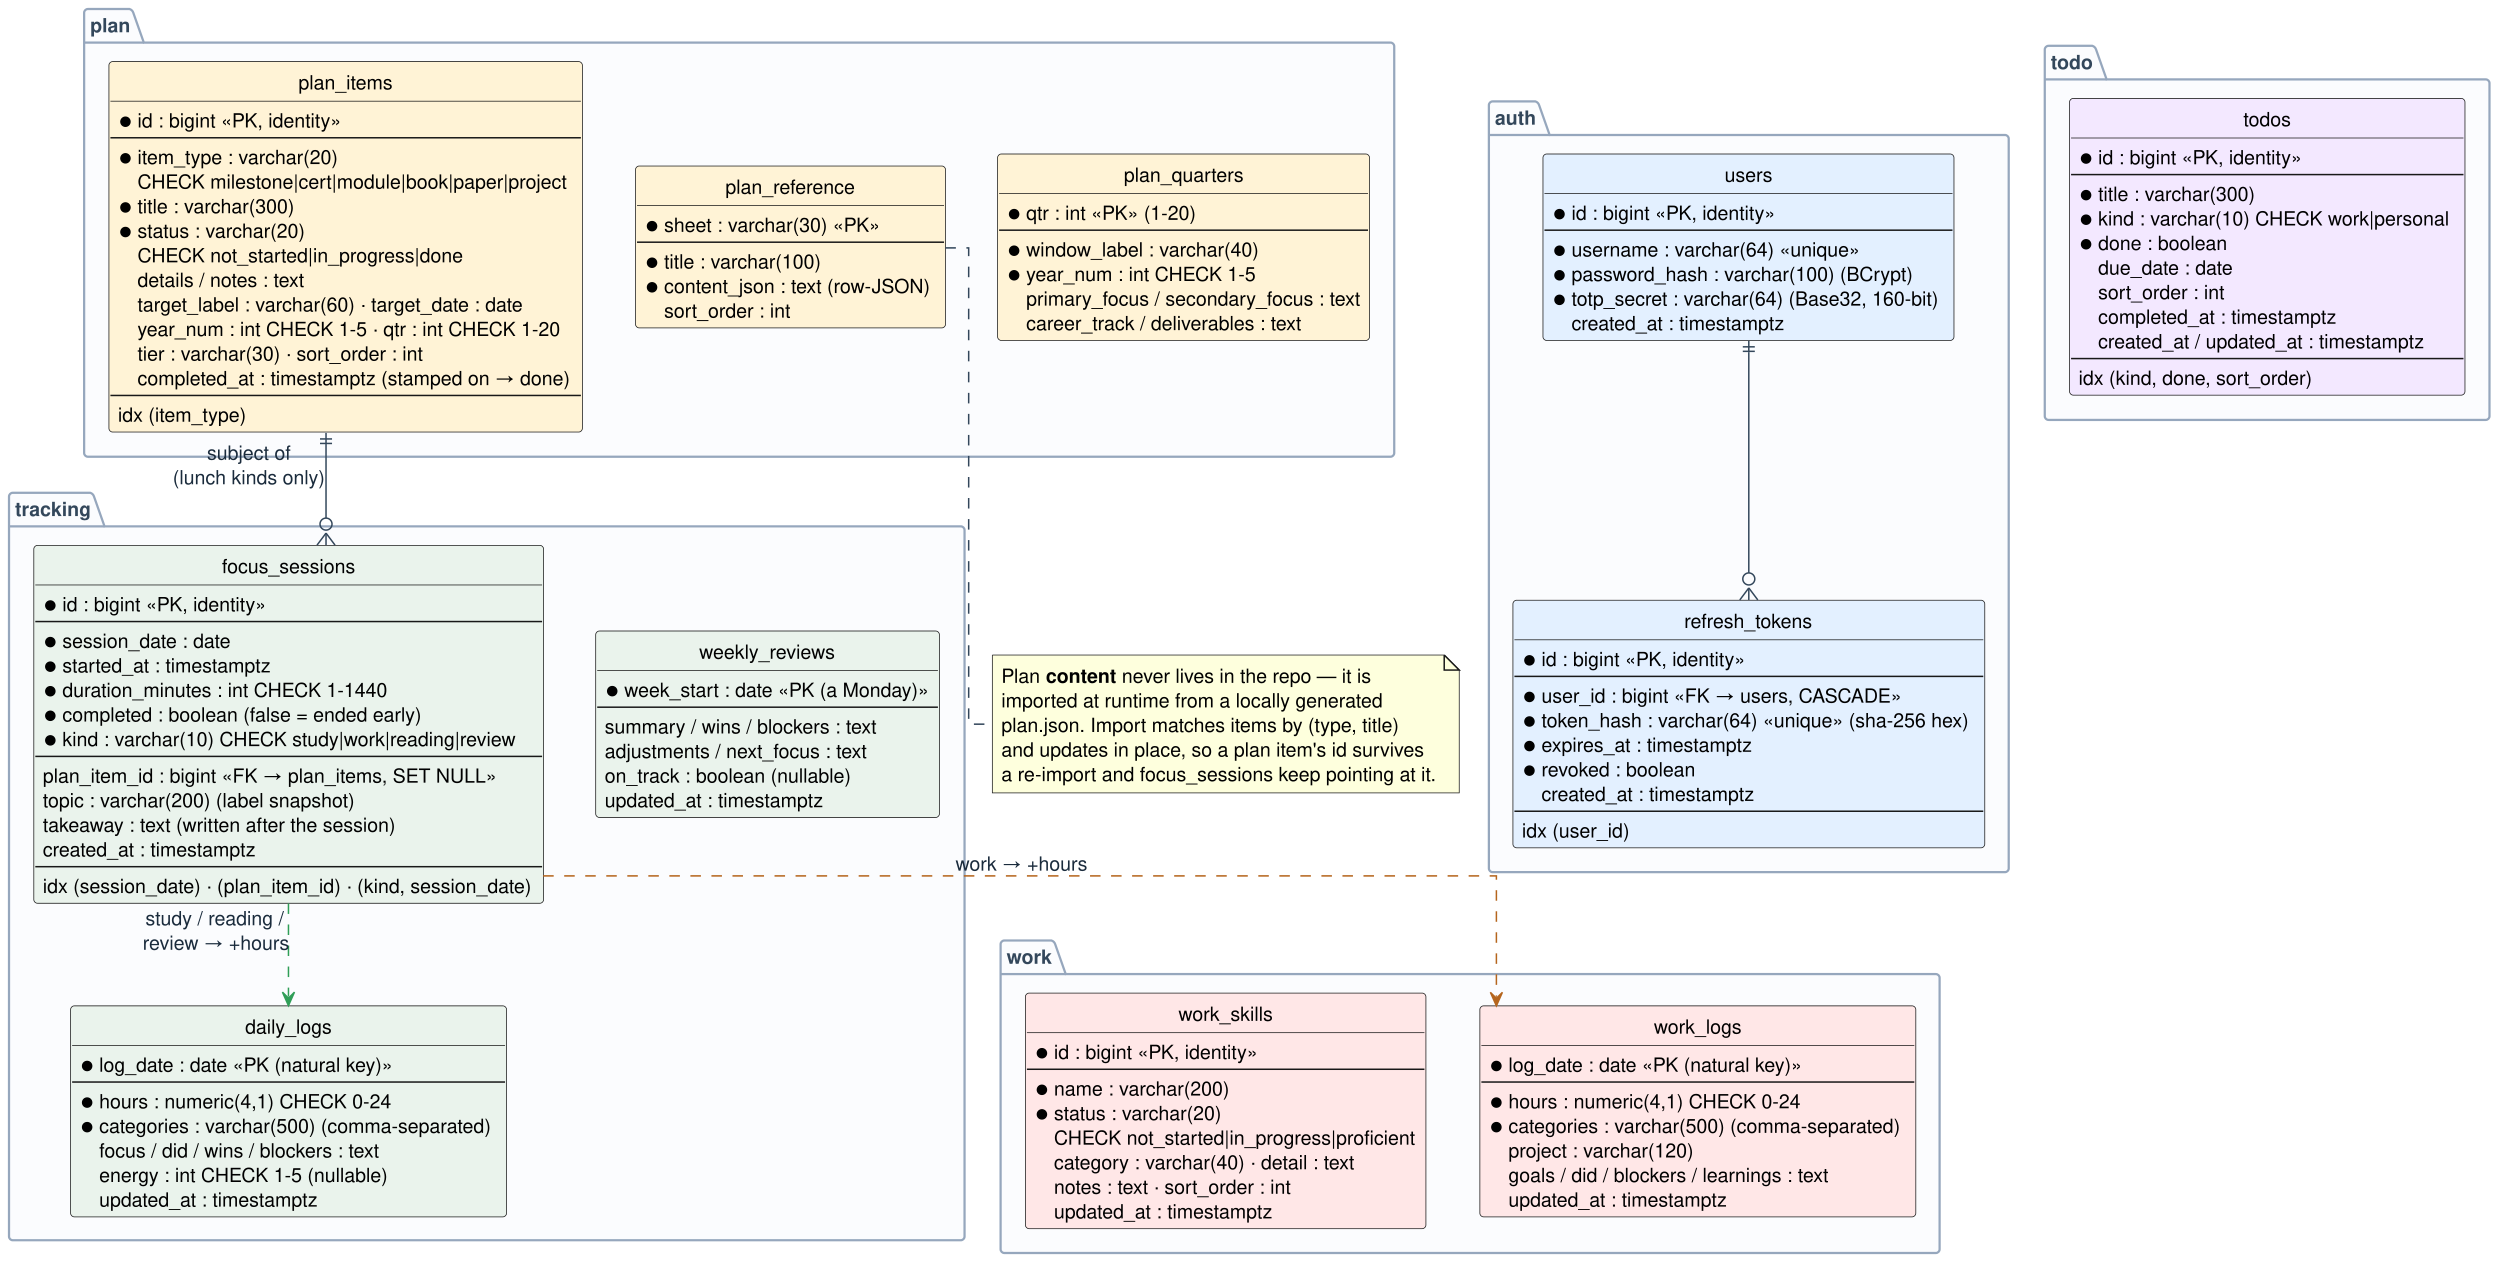
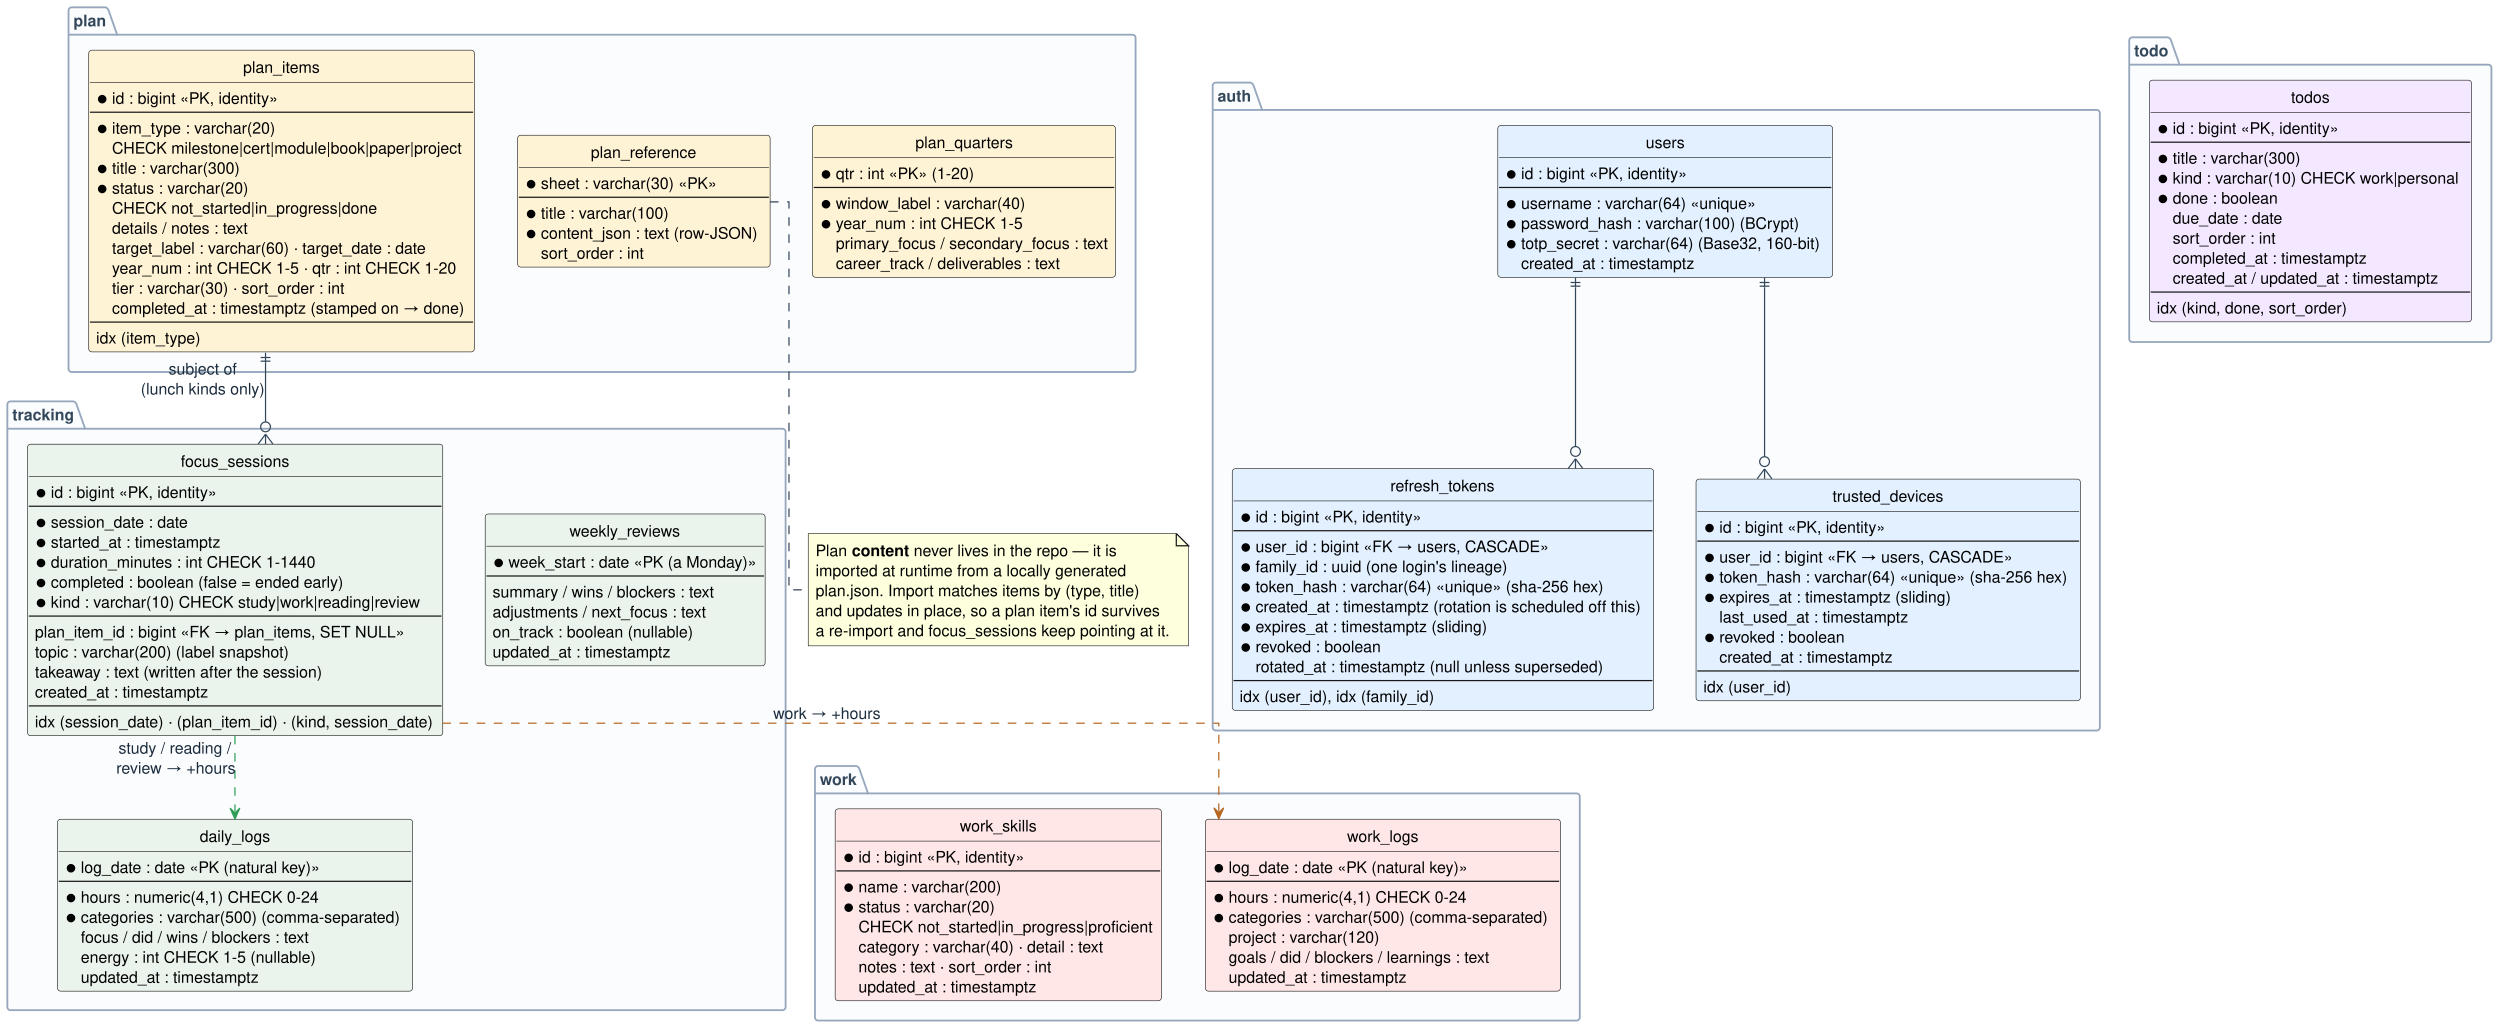
- <svg xmlns="http://www.w3.org/2000/svg" contentStyleType="text/css" data-diagram-type="CLASS" height="841px" preserveAspectRatio="none" style="width:1664px;height:841px;background:#FFFFFF;" version="1.1" viewBox="0 0 1664 841" width="1664px" zoomAndPan="magnify">
+ <svg xmlns="http://www.w3.org/2000/svg" contentStyleType="text/css" data-diagram-type="CLASS" height="841px" preserveAspectRatio="none" style="width:2043px;height:841px;background:#FFFFFF;" version="1.1" viewBox="0 0 2043 841" width="2043px" zoomAndPan="magnify">
  <defs />
  <g>
-     <g class="cluster" data-entity="auth" data-source-line="26" data-uid="ent0002" id="cluster_auth">
-       <path d="M993.5,67.5 L1021.941,67.5 A3.75,3.75 0 0 1 1024.441,70 L1031.441,89.852 L1334.5,89.852 A2.5,2.5 0 0 1 1337,92.352 L1337,578 A2.5,2.5 0 0 1 1334.5,580.5 L993.5,580.5 A2.5,2.5 0 0 1 991,578 L991,70 A2.5,2.5 0 0 1 993.5,67.5" fill="#FBFCFE" style="stroke:#96A7BD;stroke-width:1.5;" />
+     <g class="cluster" data-entity="auth" data-source-line="27" data-uid="ent0002" id="cluster_auth">
+       <path d="M993.5,67.5 L1021.941,67.5 A3.75,3.75 0 0 1 1024.441,70 L1031.441,89.852 L1713.5,89.852 A2.5,2.5 0 0 1 1716,92.352 L1716,594.5 A2.5,2.5 0 0 1 1713.5,597 L993.5,597 A2.5,2.5 0 0 1 991,594.5 L991,70 A2.5,2.5 0 0 1 993.5,67.5" fill="#FBFCFE" style="stroke:#96A7BD;stroke-width:1.5;" />
      <line style="stroke:#96A7BD;stroke-width:1.5;" x1="991" x2="1031.441" y1="89.852" y2="89.852" />
      <text fill="#33475B" font-family="Helvetica" font-size="13" font-weight="bold" lengthAdjust="spacing" textLength="27.441" x="995" y="82.995">auth</text>
    </g>
-     <g class="cluster" data-entity="tracking" data-source-line="48" data-uid="ent0005" id="cluster_tracking">
+     <g class="cluster" data-entity="tracking" data-source-line="63" data-uid="ent0006" id="cluster_tracking">
      <path d="M8.5,328 L60.072,328 A3.75,3.75 0 0 1 62.572,330.5 L69.572,350.352 L639.5,350.352 A2.5,2.5 0 0 1 642,352.852 L642,823 A2.5,2.5 0 0 1 639.5,825.5 L8.5,825.5 A2.5,2.5 0 0 1 6,823 L6,330.5 A2.5,2.5 0 0 1 8.5,328" fill="#FBFCFE" style="stroke:#96A7BD;stroke-width:1.5;" />
      <line style="stroke:#96A7BD;stroke-width:1.5;" x1="6" x2="69.572" y1="350.352" y2="350.352" />
      <text fill="#33475B" font-family="Helvetica" font-size="13" font-weight="bold" lengthAdjust="spacing" textLength="50.572" x="10" y="343.495">tracking</text>
    </g>
-     <g class="cluster" data-entity="plan" data-source-line="84" data-uid="ent0009" id="cluster_plan">
+     <g class="cluster" data-entity="plan" data-source-line="99" data-uid="ent0010" id="cluster_plan">
      <path d="M58.5,6 L86.224,6 A3.75,3.75 0 0 1 88.724,8.5 L95.724,28.352 L925.5,28.352 A2.5,2.5 0 0 1 928,30.852 L928,301.5 A2.5,2.5 0 0 1 925.5,304 L58.5,304 A2.5,2.5 0 0 1 56,301.5 L56,8.5 A2.5,2.5 0 0 1 58.5,6" fill="#FBFCFE" style="stroke:#96A7BD;stroke-width:1.5;" />
      <line style="stroke:#96A7BD;stroke-width:1.5;" x1="56" x2="95.724" y1="28.352" y2="28.352" />
      <text fill="#33475B" font-family="Helvetica" font-size="13" font-weight="bold" lengthAdjust="spacing" textLength="26.724" x="60" y="21.495">plan</text>
    </g>
-     <g class="cluster" data-entity="todo" data-source-line="118" data-uid="ent0013" id="cluster_todo">
-       <path d="M1363.5,30.5 L1392.652,30.5 A3.75,3.75 0 0 1 1395.152,33 L1402.152,52.852 L1654.5,52.852 A2.5,2.5 0 0 1 1657,55.352 L1657,277 A2.5,2.5 0 0 1 1654.5,279.5 L1363.5,279.5 A2.5,2.5 0 0 1 1361,277 L1361,33 A2.5,2.5 0 0 1 1363.5,30.5" fill="#FBFCFE" style="stroke:#96A7BD;stroke-width:1.5;" />
-       <line style="stroke:#96A7BD;stroke-width:1.5;" x1="1361" x2="1402.152" y1="52.852" y2="52.852" />
-       <text fill="#33475B" font-family="Helvetica" font-size="13" font-weight="bold" lengthAdjust="spacing" textLength="28.152" x="1365" y="45.995">todo</text>
-     </g>
-     <g class="cluster" data-entity="work" data-source-line="134" data-uid="ent0015" id="cluster_work">
+     <g class="cluster" data-entity="todo" data-source-line="133" data-uid="ent0014" id="cluster_todo">
+       <path d="M1742.5,30.5 L1771.652,30.5 A3.75,3.75 0 0 1 1774.152,33 L1781.152,52.852 L2033.5,52.852 A2.5,2.5 0 0 1 2036,55.352 L2036,277 A2.5,2.5 0 0 1 2033.5,279.5 L1742.5,279.5 A2.5,2.5 0 0 1 1740,277 L1740,33 A2.5,2.5 0 0 1 1742.5,30.5" fill="#FBFCFE" style="stroke:#96A7BD;stroke-width:1.5;" />
+       <line style="stroke:#96A7BD;stroke-width:1.5;" x1="1740" x2="1781.152" y1="52.852" y2="52.852" />
+       <text fill="#33475B" font-family="Helvetica" font-size="13" font-weight="bold" lengthAdjust="spacing" textLength="28.152" x="1744" y="45.995">todo</text>
+     </g>
+     <g class="cluster" data-entity="work" data-source-line="149" data-uid="ent0016" id="cluster_work">
      <path d="M668.5,626 L699.842,626 A3.75,3.75 0 0 1 702.342,628.5 L709.342,648.352 L1288.5,648.352 A2.5,2.5 0 0 1 1291,650.852 L1291,831.5 A2.5,2.5 0 0 1 1288.5,834 L668.5,834 A2.5,2.5 0 0 1 666,831.5 L666,628.5 A2.5,2.5 0 0 1 668.5,626" fill="#FBFCFE" style="stroke:#96A7BD;stroke-width:1.5;" />
      <line style="stroke:#96A7BD;stroke-width:1.5;" x1="666" x2="709.342" y1="648.352" y2="648.352" />
      <text fill="#33475B" font-family="Helvetica" font-size="13" font-weight="bold" lengthAdjust="spacing" textLength="30.342" x="670" y="641.495">work</text>
    </g>
-     <g class="entity" data-entity="users" data-source-line="27" data-uid="ent0003" id="entity_users">
-       <rect fill="#E3F0FF" height="124.109" rx="2.5" ry="2.5" style="stroke:#181818;stroke-width:0.5;" width="273.562" x="1027" y="102.5" />
-       <text fill="#000000" font-family="Helvetica" font-size="13" lengthAdjust="spacing" textLength="31.789" x="1147.886" y="120.995">users</text>
-       <line style="stroke:#181818;stroke-width:0.5;" x1="1028" x2="1299.562" y1="128.852" y2="128.852" />
-       <ellipse cx="1038" cy="142.527" fill="#000000" rx="3" ry="3" style="stroke:#000000;stroke-width:1;" />
-       <text fill="#000000" font-family="Helvetica" font-size="13" lengthAdjust="spacing" textLength="135.859" x="1046" y="146.347">id : bigint «PK, identity»</text>
-       <line style="stroke:#181818;stroke-width:1;" x1="1028" x2="1299.562" y1="153.203" y2="153.203" />
-       <ellipse cx="1038" cy="166.879" fill="#000000" rx="3" ry="3" style="stroke:#000000;stroke-width:1;" />
-       <text fill="#000000" font-family="Helvetica" font-size="13" lengthAdjust="spacing" textLength="192.22" x="1046" y="170.698">username : varchar(64) «unique»</text>
-       <ellipse cx="1038" cy="183.231" fill="#000000" rx="3" ry="3" style="stroke:#000000;stroke-width:1;" />
-       <text fill="#000000" font-family="Helvetica" font-size="13" lengthAdjust="spacing" textLength="231.201" x="1046" y="187.05">password_hash : varchar(100)  (BCrypt)</text>
-       <ellipse cx="1038" cy="199.582" fill="#000000" rx="3" ry="3" style="stroke:#000000;stroke-width:1;" />
-       <text fill="#000000" font-family="Helvetica" font-size="13" lengthAdjust="spacing" textLength="248.561" x="1046" y="203.401">totp_secret : varchar(64)  (Base32, 160-bit)</text>
-       <text fill="#000000" font-family="Helvetica" font-size="13" lengthAdjust="spacing" textLength="142.34" x="1046" y="219.753">created_at : timestamptz</text>
-     </g>
-     <g class="entity" data-entity="refresh_tokens" data-source-line="35" data-uid="ent0004" id="entity_refresh_tokens">
-       <rect fill="#E3F0FF" height="164.812" rx="2.5" ry="2.5" style="stroke:#181818;stroke-width:0.5;" width="314.066" x="1007" y="399.5" />
-       <text fill="#000000" font-family="Helvetica" font-size="13" lengthAdjust="spacing" textLength="85.992" x="1121.037" y="417.995">refresh_tokens</text>
-       <line style="stroke:#181818;stroke-width:0.5;" x1="1008" x2="1320.066" y1="425.852" y2="425.852" />
-       <ellipse cx="1018" cy="439.527" fill="#000000" rx="3" ry="3" style="stroke:#000000;stroke-width:1;" />
-       <text fill="#000000" font-family="Helvetica" font-size="13" lengthAdjust="spacing" textLength="135.859" x="1026" y="443.347">id : bigint «PK, identity»</text>
-       <line style="stroke:#181818;stroke-width:1;" x1="1008" x2="1320.066" y1="450.203" y2="450.203" />
-       <ellipse cx="1018" cy="463.879" fill="#000000" rx="3" ry="3" style="stroke:#000000;stroke-width:1;" />
-       <text fill="#000000" font-family="Helvetica" font-size="13" lengthAdjust="spacing" textLength="239.535" x="1026" y="467.698">user_id : bigint «FK → users, CASCADE»</text>
-       <ellipse cx="1018" cy="480.231" fill="#000000" rx="3" ry="3" style="stroke:#000000;stroke-width:1;" />
-       <text fill="#000000" font-family="Helvetica" font-size="13" lengthAdjust="spacing" textLength="289.066" x="1026" y="484.05">token_hash : varchar(64) «unique»  (sha-256 hex)</text>
-       <ellipse cx="1018" cy="496.582" fill="#000000" rx="3" ry="3" style="stroke:#000000;stroke-width:1;" />
-       <text fill="#000000" font-family="Helvetica" font-size="13" lengthAdjust="spacing" textLength="140.886" x="1026" y="500.401">expires_at : timestamptz</text>
-       <ellipse cx="1018" cy="512.934" fill="#000000" rx="3" ry="3" style="stroke:#000000;stroke-width:1;" />
-       <text fill="#000000" font-family="Helvetica" font-size="13" lengthAdjust="spacing" textLength="103.353" x="1026" y="516.753">revoked : boolean</text>
-       <text fill="#000000" font-family="Helvetica" font-size="13" lengthAdjust="spacing" textLength="142.34" x="1026" y="533.105">created_at : timestamptz</text>
-       <line style="stroke:#181818;stroke-width:1;" x1="1008" x2="1320.066" y1="539.961" y2="539.961" />
-       <text fill="#000000" font-family="Helvetica" font-size="13" lengthAdjust="spacing" textLength="71.525" x="1013" y="557.456">idx (user_id)</text>
-     </g>
-     <g class="entity" data-entity="daily_logs" data-source-line="49" data-uid="ent0006" id="entity_daily_logs">
+     <g class="entity" data-entity="users" data-source-line="28" data-uid="ent0003" id="entity_users">
+       <rect fill="#E3F0FF" height="124.109" rx="2.5" ry="2.5" style="stroke:#181818;stroke-width:0.5;" width="273.562" x="1224" y="102.5" />
+       <text fill="#000000" font-family="Helvetica" font-size="13" lengthAdjust="spacing" textLength="31.789" x="1344.886" y="120.995">users</text>
+       <line style="stroke:#181818;stroke-width:0.5;" x1="1225" x2="1496.562" y1="128.852" y2="128.852" />
+       <ellipse cx="1235" cy="142.527" fill="#000000" rx="3" ry="3" style="stroke:#000000;stroke-width:1;" />
+       <text fill="#000000" font-family="Helvetica" font-size="13" lengthAdjust="spacing" textLength="135.859" x="1243" y="146.347">id : bigint «PK, identity»</text>
+       <line style="stroke:#181818;stroke-width:1;" x1="1225" x2="1496.562" y1="153.203" y2="153.203" />
+       <ellipse cx="1235" cy="166.879" fill="#000000" rx="3" ry="3" style="stroke:#000000;stroke-width:1;" />
+       <text fill="#000000" font-family="Helvetica" font-size="13" lengthAdjust="spacing" textLength="192.22" x="1243" y="170.698">username : varchar(64) «unique»</text>
+       <ellipse cx="1235" cy="183.231" fill="#000000" rx="3" ry="3" style="stroke:#000000;stroke-width:1;" />
+       <text fill="#000000" font-family="Helvetica" font-size="13" lengthAdjust="spacing" textLength="231.201" x="1243" y="187.05">password_hash : varchar(100)  (BCrypt)</text>
+       <ellipse cx="1235" cy="199.582" fill="#000000" rx="3" ry="3" style="stroke:#000000;stroke-width:1;" />
+       <text fill="#000000" font-family="Helvetica" font-size="13" lengthAdjust="spacing" textLength="248.561" x="1243" y="203.401">totp_secret : varchar(64)  (Base32, 160-bit)</text>
+       <text fill="#000000" font-family="Helvetica" font-size="13" lengthAdjust="spacing" textLength="142.34" x="1243" y="219.753">created_at : timestamptz</text>
+     </g>
+     <g class="entity" data-entity="refresh_tokens" data-source-line="36" data-uid="ent0004" id="entity_refresh_tokens">
+       <rect fill="#E3F0FF" height="197.516" rx="2.5" ry="2.5" style="stroke:#181818;stroke-width:0.5;" width="344.37" x="1007" y="383" />
+       <text fill="#000000" font-family="Helvetica" font-size="13" lengthAdjust="spacing" textLength="85.992" x="1136.189" y="401.495">refresh_tokens</text>
+       <line style="stroke:#181818;stroke-width:0.5;" x1="1008" x2="1350.37" y1="409.352" y2="409.352" />
+       <ellipse cx="1018" cy="423.027" fill="#000000" rx="3" ry="3" style="stroke:#000000;stroke-width:1;" />
+       <text fill="#000000" font-family="Helvetica" font-size="13" lengthAdjust="spacing" textLength="135.859" x="1026" y="426.847">id : bigint «PK, identity»</text>
+       <line style="stroke:#181818;stroke-width:1;" x1="1008" x2="1350.37" y1="433.703" y2="433.703" />
+       <ellipse cx="1018" cy="447.379" fill="#000000" rx="3" ry="3" style="stroke:#000000;stroke-width:1;" />
+       <text fill="#000000" font-family="Helvetica" font-size="13" lengthAdjust="spacing" textLength="239.535" x="1026" y="451.198">user_id : bigint «FK → users, CASCADE»</text>
+       <ellipse cx="1018" cy="463.731" fill="#000000" rx="3" ry="3" style="stroke:#000000;stroke-width:1;" />
+       <text fill="#000000" font-family="Helvetica" font-size="13" lengthAdjust="spacing" textLength="209.879" x="1026" y="467.55">family_id : uuid  (one login's lineage)</text>
+       <ellipse cx="1018" cy="480.082" fill="#000000" rx="3" ry="3" style="stroke:#000000;stroke-width:1;" />
+       <text fill="#000000" font-family="Helvetica" font-size="13" lengthAdjust="spacing" textLength="289.066" x="1026" y="483.901">token_hash : varchar(64) «unique»  (sha-256 hex)</text>
+       <ellipse cx="1018" cy="496.434" fill="#000000" rx="3" ry="3" style="stroke:#000000;stroke-width:1;" />
+       <text fill="#000000" font-family="Helvetica" font-size="13" lengthAdjust="spacing" textLength="319.37" x="1026" y="500.253">created_at : timestamptz  (rotation is scheduled off this)</text>
+       <ellipse cx="1018" cy="512.785" fill="#000000" rx="3" ry="3" style="stroke:#000000;stroke-width:1;" />
+       <text fill="#000000" font-family="Helvetica" font-size="13" lengthAdjust="spacing" textLength="193.623" x="1026" y="516.605">expires_at : timestamptz  (sliding)</text>
+       <ellipse cx="1018" cy="529.137" fill="#000000" rx="3" ry="3" style="stroke:#000000;stroke-width:1;" />
+       <text fill="#000000" font-family="Helvetica" font-size="13" lengthAdjust="spacing" textLength="103.353" x="1026" y="532.956">revoked : boolean</text>
+       <text fill="#000000" font-family="Helvetica" font-size="13" lengthAdjust="spacing" textLength="288.31" x="1026" y="549.308">rotated_at : timestamptz  (null unless superseded)</text>
+       <line style="stroke:#181818;stroke-width:1;" x1="1008" x2="1350.37" y1="556.164" y2="556.164" />
+       <text fill="#000000" font-family="Helvetica" font-size="13" lengthAdjust="spacing" textLength="158.933" x="1013" y="573.659">idx (user_id), idx (family_id)</text>
+     </g>
+     <g class="entity" data-entity="trusted_devices" data-source-line="49" data-uid="ent0005" id="entity_trusted_devices">
+       <rect fill="#E3F0FF" height="181.164" rx="2.5" ry="2.5" style="stroke:#181818;stroke-width:0.5;" width="314.066" x="1386" y="391.5" />
+       <text fill="#000000" font-family="Helvetica" font-size="13" lengthAdjust="spacing" textLength="91.051" x="1497.508" y="409.995">trusted_devices</text>
+       <line style="stroke:#181818;stroke-width:0.5;" x1="1387" x2="1699.066" y1="417.852" y2="417.852" />
+       <ellipse cx="1397" cy="431.527" fill="#000000" rx="3" ry="3" style="stroke:#000000;stroke-width:1;" />
+       <text fill="#000000" font-family="Helvetica" font-size="13" lengthAdjust="spacing" textLength="135.859" x="1405" y="435.347">id : bigint «PK, identity»</text>
+       <line style="stroke:#181818;stroke-width:1;" x1="1387" x2="1699.066" y1="442.203" y2="442.203" />
+       <ellipse cx="1397" cy="455.879" fill="#000000" rx="3" ry="3" style="stroke:#000000;stroke-width:1;" />
+       <text fill="#000000" font-family="Helvetica" font-size="13" lengthAdjust="spacing" textLength="239.535" x="1405" y="459.698">user_id : bigint «FK → users, CASCADE»</text>
+       <ellipse cx="1397" cy="472.231" fill="#000000" rx="3" ry="3" style="stroke:#000000;stroke-width:1;" />
+       <text fill="#000000" font-family="Helvetica" font-size="13" lengthAdjust="spacing" textLength="289.066" x="1405" y="476.05">token_hash : varchar(64) «unique»  (sha-256 hex)</text>
+       <ellipse cx="1397" cy="488.582" fill="#000000" rx="3" ry="3" style="stroke:#000000;stroke-width:1;" />
+       <text fill="#000000" font-family="Helvetica" font-size="13" lengthAdjust="spacing" textLength="193.623" x="1405" y="492.401">expires_at : timestamptz  (sliding)</text>
+       <text fill="#000000" font-family="Helvetica" font-size="13" lengthAdjust="spacing" textLength="154.629" x="1405" y="508.753">last_used_at : timestamptz</text>
+       <ellipse cx="1397" cy="521.285" fill="#000000" rx="3" ry="3" style="stroke:#000000;stroke-width:1;" />
+       <text fill="#000000" font-family="Helvetica" font-size="13" lengthAdjust="spacing" textLength="103.353" x="1405" y="525.105">revoked : boolean</text>
+       <text fill="#000000" font-family="Helvetica" font-size="13" lengthAdjust="spacing" textLength="142.34" x="1405" y="541.456">created_at : timestamptz</text>
+       <line style="stroke:#181818;stroke-width:1;" x1="1387" x2="1699.066" y1="548.312" y2="548.312" />
+       <text fill="#000000" font-family="Helvetica" font-size="13" lengthAdjust="spacing" textLength="71.525" x="1392" y="565.808">idx (user_id)</text>
+     </g>
+     <g class="entity" data-entity="daily_logs" data-source-line="64" data-uid="ent0007" id="entity_daily_logs">
      <rect fill="#EAF3EC" height="140.461" rx="2.5" ry="2.5" style="stroke:#181818;stroke-width:0.5;" width="290.161" x="47" y="669.5" />
      <text fill="#000000" font-family="Helvetica" font-size="13" lengthAdjust="spacing" textLength="57.815" x="163.173" y="687.995">daily_logs</text>
      <line style="stroke:#181818;stroke-width:0.5;" x1="48" x2="336.161" y1="695.852" y2="695.852" />
      <ellipse cx="58" cy="709.527" fill="#000000" rx="3" ry="3" style="stroke:#000000;stroke-width:1;" />
      <text fill="#000000" font-family="Helvetica" font-size="13" lengthAdjust="spacing" textLength="197.292" x="66" y="713.347">log_date : date «PK (natural key)»</text>
      <line style="stroke:#181818;stroke-width:1;" x1="48" x2="336.161" y1="720.203" y2="720.203" />
      <ellipse cx="58" cy="733.879" fill="#000000" rx="3" ry="3" style="stroke:#000000;stroke-width:1;" />
      <text fill="#000000" font-family="Helvetica" font-size="13" lengthAdjust="spacing" textLength="198.682" x="66" y="737.698">hours : numeric(4,1)  CHECK 0-24</text>
      <ellipse cx="58" cy="750.231" fill="#000000" rx="3" ry="3" style="stroke:#000000;stroke-width:1;" />
      <text fill="#000000" font-family="Helvetica" font-size="13" lengthAdjust="spacing" textLength="265.161" x="66" y="754.05">categories : varchar(500)  (comma-separated)</text>
      <text fill="#000000" font-family="Helvetica" font-size="13" lengthAdjust="spacing" textLength="187.129" x="66" y="770.401">focus / did / wins / blockers : text</text>
      <text fill="#000000" font-family="Helvetica" font-size="13" lengthAdjust="spacing" textLength="196.53" x="66" y="786.753">energy : int  CHECK 1-5 (nullable)</text>
      <text fill="#000000" font-family="Helvetica" font-size="13" lengthAdjust="spacing" textLength="145.971" x="66" y="803.105">updated_at : timestamptz</text>
    </g>
-     <g class="entity" data-entity="weekly_reviews" data-source-line="58" data-uid="ent0007" id="entity_weekly_reviews">
+     <g class="entity" data-entity="weekly_reviews" data-source-line="73" data-uid="ent0008" id="entity_weekly_reviews">
      <rect fill="#EAF3EC" height="124.109" rx="2.5" ry="2.5" style="stroke:#181818;stroke-width:0.5;" width="228.773" x="396.5" y="420" />
      <text fill="#000000" font-family="Helvetica" font-size="13" lengthAdjust="spacing" textLength="91.032" x="465.37" y="438.495">weekly_reviews</text>
      <line style="stroke:#181818;stroke-width:0.5;" x1="397.5" x2="624.273" y1="446.352" y2="446.352" />
      <ellipse cx="407.5" cy="460.027" fill="#000000" rx="3" ry="3" style="stroke:#000000;stroke-width:1;" />
      <text fill="#000000" font-family="Helvetica" font-size="13" lengthAdjust="spacing" textLength="203.773" x="415.5" y="463.847">week_start : date «PK (a Monday)»</text>
      <line style="stroke:#181818;stroke-width:1;" x1="397.5" x2="624.273" y1="470.703" y2="470.703" />
      <text fill="#000000" font-family="Helvetica" font-size="13" lengthAdjust="spacing" textLength="181.321" x="402.5" y="488.198">summary / wins / blockers : text</text>
      <text fill="#000000" font-family="Helvetica" font-size="13" lengthAdjust="spacing" textLength="175.589" x="402.5" y="504.55">adjustments / next_focus : text</text>
      <text fill="#000000" font-family="Helvetica" font-size="13" lengthAdjust="spacing" textLength="164.049" x="402.5" y="520.901">on_track : boolean (nullable)</text>
      <text fill="#000000" font-family="Helvetica" font-size="13" lengthAdjust="spacing" textLength="145.971" x="402.5" y="537.253">updated_at : timestamptz</text>
    </g>
-     <g class="entity" data-entity="focus_sessions" data-source-line="66" data-uid="ent0008" id="entity_focus_sessions">
+     <g class="entity" data-entity="focus_sessions" data-source-line="81" data-uid="ent0009" id="entity_focus_sessions">
      <rect fill="#EAF3EC" height="238.219" rx="2.5" ry="2.5" style="stroke:#181818;stroke-width:0.5;" width="339.317" x="22.5" y="363" />
      <text fill="#000000" font-family="Helvetica" font-size="13" lengthAdjust="spacing" textLength="88.88" x="147.719" y="381.495">focus_sessions</text>
      <line style="stroke:#181818;stroke-width:0.5;" x1="23.5" x2="360.817" y1="389.352" y2="389.352" />
      <ellipse cx="33.5" cy="403.027" fill="#000000" rx="3" ry="3" style="stroke:#000000;stroke-width:1;" />
      <text fill="#000000" font-family="Helvetica" font-size="13" lengthAdjust="spacing" textLength="135.859" x="41.5" y="406.847">id : bigint «PK, identity»</text>
      <line style="stroke:#181818;stroke-width:1;" x1="23.5" x2="360.817" y1="413.703" y2="413.703" />
      <ellipse cx="33.5" cy="427.379" fill="#000000" rx="3" ry="3" style="stroke:#000000;stroke-width:1;" />
      <text fill="#000000" font-family="Helvetica" font-size="13" lengthAdjust="spacing" textLength="112.747" x="41.5" y="431.198">session_date : date</text>
      <ellipse cx="33.5" cy="443.731" fill="#000000" rx="3" ry="3" style="stroke:#000000;stroke-width:1;" />
      <text fill="#000000" font-family="Helvetica" font-size="13" lengthAdjust="spacing" textLength="138.722" x="41.5" y="447.55">started_at : timestamptz</text>
      <ellipse cx="33.5" cy="460.082" fill="#000000" rx="3" ry="3" style="stroke:#000000;stroke-width:1;" />
      <text fill="#000000" font-family="Helvetica" font-size="13" lengthAdjust="spacing" textLength="221.114" x="41.5" y="463.901">duration_minutes : int  CHECK 1-1440</text>
      <ellipse cx="33.5" cy="476.434" fill="#000000" rx="3" ry="3" style="stroke:#000000;stroke-width:1;" />
      <text fill="#000000" font-family="Helvetica" font-size="13" lengthAdjust="spacing" textLength="243.179" x="41.5" y="480.253">completed : boolean  (false = ended early)</text>
      <ellipse cx="33.5" cy="492.785" fill="#000000" rx="3" ry="3" style="stroke:#000000;stroke-width:1;" />
      <text fill="#000000" font-family="Helvetica" font-size="13" lengthAdjust="spacing" textLength="307.074" x="41.5" y="496.604">kind : varchar(10)  CHECK study|work|reading|review</text>
      <line style="stroke:#181818;stroke-width:1;" x1="23.5" x2="360.817" y1="503.461" y2="503.461" />
      <text fill="#000000" font-family="Helvetica" font-size="13" lengthAdjust="spacing" textLength="300.974" x="28.5" y="520.956">plan_item_id : bigint «FK → plan_items, SET NULL»</text>
      <text fill="#000000" font-family="Helvetica" font-size="13" lengthAdjust="spacing" textLength="211.713" x="28.5" y="537.308">topic : varchar(200)  (label snapshot)</text>
      <text fill="#000000" font-family="Helvetica" font-size="13" lengthAdjust="spacing" textLength="239.878" x="28.5" y="553.659">takeaway : text  (written after the session)</text>
      <text fill="#000000" font-family="Helvetica" font-size="13" lengthAdjust="spacing" textLength="142.34" x="28.5" y="570.011">created_at : timestamptz</text>
      <line style="stroke:#181818;stroke-width:1;" x1="23.5" x2="360.817" y1="576.867" y2="576.867" />
      <text fill="#000000" font-family="Helvetica" font-size="13" lengthAdjust="spacing" textLength="327.317" x="28.5" y="594.362">idx (session_date) · (plan_item_id) · (kind, session_date)</text>
    </g>
-     <g class="entity" data-entity="plan_quarters" data-source-line="85" data-uid="ent0010" id="entity_plan_quarters">
+     <g class="entity" data-entity="plan_quarters" data-source-line="100" data-uid="ent0011" id="entity_plan_quarters">
      <rect fill="#FFF3D6" height="124.109" rx="2.5" ry="2.5" style="stroke:#181818;stroke-width:0.5;" width="247.542" x="664" y="102.5" />
      <text fill="#000000" font-family="Helvetica" font-size="13" lengthAdjust="spacing" textLength="79.498" x="748.022" y="120.995">plan_quarters</text>
      <line style="stroke:#181818;stroke-width:0.5;" x1="665" x2="910.543" y1="128.852" y2="128.852" />
      <ellipse cx="675" cy="142.527" fill="#000000" rx="3" ry="3" style="stroke:#000000;stroke-width:1;" />
      <text fill="#000000" font-family="Helvetica" font-size="13" lengthAdjust="spacing" textLength="117.051" x="683" y="146.347">qtr : int «PK»  (1-20)</text>
      <line style="stroke:#181818;stroke-width:1;" x1="665" x2="910.543" y1="153.203" y2="153.203" />
      <ellipse cx="675" cy="166.879" fill="#000000" rx="3" ry="3" style="stroke:#000000;stroke-width:1;" />
      <text fill="#000000" font-family="Helvetica" font-size="13" lengthAdjust="spacing" textLength="155.352" x="683" y="170.698">window_label : varchar(40)</text>
      <ellipse cx="675" cy="183.231" fill="#000000" rx="3" ry="3" style="stroke:#000000;stroke-width:1;" />
      <text fill="#000000" font-family="Helvetica" font-size="13" lengthAdjust="spacing" textLength="157.504" x="683" y="187.05">year_num : int  CHECK 1-5</text>
      <text fill="#000000" font-family="Helvetica" font-size="13" lengthAdjust="spacing" textLength="222.542" x="683" y="203.401">primary_focus / secondary_focus : text</text>
      <text fill="#000000" font-family="Helvetica" font-size="13" lengthAdjust="spacing" textLength="184.247" x="683" y="219.753">career_track / deliverables : text</text>
    </g>
-     <g class="entity" data-entity="plan_items" data-source-line="93" data-uid="ent0011" id="entity_plan_items">
+     <g class="entity" data-entity="plan_items" data-source-line="108" data-uid="ent0012" id="entity_plan_items">
      <rect fill="#FFF3D6" height="246.57" rx="2.5" ry="2.5" style="stroke:#181818;stroke-width:0.5;" width="315.132" x="72.5" y="41" />
      <text fill="#000000" font-family="Helvetica" font-size="13" lengthAdjust="spacing" textLength="62.867" x="198.633" y="59.495">plan_items</text>
      <line style="stroke:#181818;stroke-width:0.5;" x1="73.5" x2="386.632" y1="67.352" y2="67.352" />
      <ellipse cx="83.5" cy="81.027" fill="#000000" rx="3" ry="3" style="stroke:#000000;stroke-width:1;" />
      <text fill="#000000" font-family="Helvetica" font-size="13" lengthAdjust="spacing" textLength="135.859" x="91.5" y="84.847">id : bigint «PK, identity»</text>
      <line style="stroke:#181818;stroke-width:1;" x1="73.5" x2="386.632" y1="91.703" y2="91.703" />
      <ellipse cx="83.5" cy="105.379" fill="#000000" rx="3" ry="3" style="stroke:#000000;stroke-width:1;" />
      <text fill="#000000" font-family="Helvetica" font-size="13" lengthAdjust="spacing" textLength="133.663" x="91.5" y="109.198">item_type : varchar(20)</text>
      <text fill="#000000" font-family="Helvetica" font-size="13" lengthAdjust="spacing" textLength="286.406" x="91.5" y="125.55">CHECK milestone|cert|module|book|paper|project</text>
      <ellipse cx="83.5" cy="138.082" fill="#000000" rx="3" ry="3" style="stroke:#000000;stroke-width:1;" />
      <text fill="#000000" font-family="Helvetica" font-size="13" lengthAdjust="spacing" textLength="104.762" x="91.5" y="141.901">title : varchar(300)</text>
      <ellipse cx="83.5" cy="154.434" fill="#000000" rx="3" ry="3" style="stroke:#000000;stroke-width:1;" />
      <text fill="#000000" font-family="Helvetica" font-size="13" lengthAdjust="spacing" textLength="111.985" x="91.5" y="158.253">status : varchar(20)</text>
      <text fill="#000000" font-family="Helvetica" font-size="13" lengthAdjust="spacing" textLength="217.763" x="91.5" y="174.605">CHECK not_started|in_progress|done</text>
      <text fill="#000000" font-family="Helvetica" font-size="13" lengthAdjust="spacing" textLength="112.004" x="91.5" y="190.956">details / notes : text</text>
      <text fill="#000000" font-family="Helvetica" font-size="13" lengthAdjust="spacing" textLength="258.705" x="91.5" y="207.308">target_label : varchar(60) · target_date : date</text>
      <text fill="#000000" font-family="Helvetica" font-size="13" lengthAdjust="spacing" textLength="283.931" x="91.5" y="223.659">year_num : int CHECK 1-5 · qtr : int CHECK 1-20</text>
      <text fill="#000000" font-family="Helvetica" font-size="13" lengthAdjust="spacing" textLength="190.728" x="91.5" y="240.011">tier : varchar(30) · sort_order : int</text>
      <text fill="#000000" font-family="Helvetica" font-size="13" lengthAdjust="spacing" textLength="290.132" x="91.5" y="256.362">completed_at : timestamptz  (stamped on → done)</text>
      <line style="stroke:#181818;stroke-width:1;" x1="73.5" x2="386.632" y1="263.219" y2="263.219" />
      <text fill="#000000" font-family="Helvetica" font-size="13" lengthAdjust="spacing" textLength="85.249" x="78.5" y="280.714">idx (item_type)</text>
    </g>
-     <g class="entity" data-entity="plan_reference" data-source-line="109" data-uid="ent0012" id="entity_plan_reference">
+     <g class="entity" data-entity="plan_reference" data-source-line="124" data-uid="ent0013" id="entity_plan_reference">
      <rect fill="#FFF3D6" height="107.758" rx="2.5" ry="2.5" style="stroke:#181818;stroke-width:0.5;" width="206.34" x="423" y="110.5" />
      <text fill="#000000" font-family="Helvetica" font-size="13" lengthAdjust="spacing" textLength="86.728" x="482.806" y="128.995">plan_reference</text>
      <line style="stroke:#181818;stroke-width:0.5;" x1="424" x2="628.34" y1="136.852" y2="136.852" />
      <ellipse cx="434" cy="150.527" fill="#000000" rx="3" ry="3" style="stroke:#000000;stroke-width:1;" />
      <text fill="#000000" font-family="Helvetica" font-size="13" lengthAdjust="spacing" textLength="144.517" x="442" y="154.347">sheet : varchar(30) «PK»</text>
      <line style="stroke:#181818;stroke-width:1;" x1="424" x2="628.34" y1="161.203" y2="161.203" />
      <ellipse cx="434" cy="174.879" fill="#000000" rx="3" ry="3" style="stroke:#000000;stroke-width:1;" />
      <text fill="#000000" font-family="Helvetica" font-size="13" lengthAdjust="spacing" textLength="104.762" x="442" y="178.698">title : varchar(100)</text>
      <ellipse cx="434" cy="191.231" fill="#000000" rx="3" ry="3" style="stroke:#000000;stroke-width:1;" />
      <text fill="#000000" font-family="Helvetica" font-size="13" lengthAdjust="spacing" textLength="181.34" x="442" y="195.05">content_json : text  (row-JSON)</text>
      <text fill="#000000" font-family="Helvetica" font-size="13" lengthAdjust="spacing" textLength="83.814" x="442" y="211.401">sort_order : int</text>
    </g>
-     <g class="entity" data-entity="todos" data-source-line="119" data-uid="ent0014" id="entity_todos">
-       <rect fill="#F3E8FF" height="197.516" rx="2.5" ry="2.5" style="stroke:#181818;stroke-width:0.5;" width="263.183" x="1377.5" y="65.5" />
-       <text fill="#000000" font-family="Helvetica" font-size="13" lengthAdjust="spacing" textLength="31.802" x="1493.191" y="83.995">todos</text>
-       <line style="stroke:#181818;stroke-width:0.5;" x1="1378.5" x2="1639.683" y1="91.852" y2="91.852" />
-       <ellipse cx="1388.5" cy="105.527" fill="#000000" rx="3" ry="3" style="stroke:#000000;stroke-width:1;" />
-       <text fill="#000000" font-family="Helvetica" font-size="13" lengthAdjust="spacing" textLength="135.859" x="1396.5" y="109.347">id : bigint «PK, identity»</text>
-       <line style="stroke:#181818;stroke-width:1;" x1="1378.5" x2="1639.683" y1="116.203" y2="116.203" />
-       <ellipse cx="1388.5" cy="129.879" fill="#000000" rx="3" ry="3" style="stroke:#000000;stroke-width:1;" />
-       <text fill="#000000" font-family="Helvetica" font-size="13" lengthAdjust="spacing" textLength="104.762" x="1396.5" y="133.698">title : varchar(300)</text>
-       <ellipse cx="1388.5" cy="146.231" fill="#000000" rx="3" ry="3" style="stroke:#000000;stroke-width:1;" />
-       <text fill="#000000" font-family="Helvetica" font-size="13" lengthAdjust="spacing" textLength="238.183" x="1396.5" y="150.05">kind : varchar(10)  CHECK work|personal</text>
-       <ellipse cx="1388.5" cy="162.582" fill="#000000" rx="3" ry="3" style="stroke:#000000;stroke-width:1;" />
-       <text fill="#000000" font-family="Helvetica" font-size="13" lengthAdjust="spacing" textLength="86.023" x="1396.5" y="166.401">done : boolean</text>
-       <text fill="#000000" font-family="Helvetica" font-size="13" lengthAdjust="spacing" textLength="90.359" x="1396.5" y="182.753">due_date : date</text>
-       <text fill="#000000" font-family="Helvetica" font-size="13" lengthAdjust="spacing" textLength="83.814" x="1396.5" y="199.105">sort_order : int</text>
-       <text fill="#000000" font-family="Helvetica" font-size="13" lengthAdjust="spacing" textLength="158.958" x="1396.5" y="215.456">completed_at : timestamptz</text>
-       <text fill="#000000" font-family="Helvetica" font-size="13" lengthAdjust="spacing" textLength="218.239" x="1396.5" y="231.808">created_at / updated_at : timestamptz</text>
-       <line style="stroke:#181818;stroke-width:1;" x1="1378.5" x2="1639.683" y1="238.664" y2="238.664" />
-       <text fill="#000000" font-family="Helvetica" font-size="13" lengthAdjust="spacing" textLength="155.352" x="1383.5" y="256.159">idx (kind, done, sort_order)</text>
-     </g>
-     <g class="entity" data-entity="work_logs" data-source-line="135" data-uid="ent0016" id="entity_work_logs">
+     <g class="entity" data-entity="todos" data-source-line="134" data-uid="ent0015" id="entity_todos">
+       <rect fill="#F3E8FF" height="197.516" rx="2.5" ry="2.5" style="stroke:#181818;stroke-width:0.5;" width="263.183" x="1756.5" y="65.5" />
+       <text fill="#000000" font-family="Helvetica" font-size="13" lengthAdjust="spacing" textLength="31.802" x="1872.191" y="83.995">todos</text>
+       <line style="stroke:#181818;stroke-width:0.5;" x1="1757.5" x2="2018.683" y1="91.852" y2="91.852" />
+       <ellipse cx="1767.5" cy="105.527" fill="#000000" rx="3" ry="3" style="stroke:#000000;stroke-width:1;" />
+       <text fill="#000000" font-family="Helvetica" font-size="13" lengthAdjust="spacing" textLength="135.859" x="1775.5" y="109.347">id : bigint «PK, identity»</text>
+       <line style="stroke:#181818;stroke-width:1;" x1="1757.5" x2="2018.683" y1="116.203" y2="116.203" />
+       <ellipse cx="1767.5" cy="129.879" fill="#000000" rx="3" ry="3" style="stroke:#000000;stroke-width:1;" />
+       <text fill="#000000" font-family="Helvetica" font-size="13" lengthAdjust="spacing" textLength="104.762" x="1775.5" y="133.698">title : varchar(300)</text>
+       <ellipse cx="1767.5" cy="146.231" fill="#000000" rx="3" ry="3" style="stroke:#000000;stroke-width:1;" />
+       <text fill="#000000" font-family="Helvetica" font-size="13" lengthAdjust="spacing" textLength="238.183" x="1775.5" y="150.05">kind : varchar(10)  CHECK work|personal</text>
+       <ellipse cx="1767.5" cy="162.582" fill="#000000" rx="3" ry="3" style="stroke:#000000;stroke-width:1;" />
+       <text fill="#000000" font-family="Helvetica" font-size="13" lengthAdjust="spacing" textLength="86.023" x="1775.5" y="166.401">done : boolean</text>
+       <text fill="#000000" font-family="Helvetica" font-size="13" lengthAdjust="spacing" textLength="90.359" x="1775.5" y="182.753">due_date : date</text>
+       <text fill="#000000" font-family="Helvetica" font-size="13" lengthAdjust="spacing" textLength="83.814" x="1775.5" y="199.105">sort_order : int</text>
+       <text fill="#000000" font-family="Helvetica" font-size="13" lengthAdjust="spacing" textLength="158.958" x="1775.5" y="215.456">completed_at : timestamptz</text>
+       <text fill="#000000" font-family="Helvetica" font-size="13" lengthAdjust="spacing" textLength="218.239" x="1775.5" y="231.808">created_at / updated_at : timestamptz</text>
+       <line style="stroke:#181818;stroke-width:1;" x1="1757.5" x2="2018.683" y1="238.664" y2="238.664" />
+       <text fill="#000000" font-family="Helvetica" font-size="13" lengthAdjust="spacing" textLength="155.352" x="1762.5" y="256.159">idx (kind, done, sort_order)</text>
+     </g>
+     <g class="entity" data-entity="work_logs" data-source-line="150" data-uid="ent0017" id="entity_work_logs">
      <rect fill="#FFE7E7" height="140.461" rx="2.5" ry="2.5" style="stroke:#181818;stroke-width:0.5;" width="290.161" x="985" y="669.5" />
      <text fill="#000000" font-family="Helvetica" font-size="13" lengthAdjust="spacing" textLength="58.525" x="1100.818" y="687.995">work_logs</text>
      <line style="stroke:#181818;stroke-width:0.5;" x1="986" x2="1274.161" y1="695.852" y2="695.852" />
      <ellipse cx="996" cy="709.527" fill="#000000" rx="3" ry="3" style="stroke:#000000;stroke-width:1;" />
      <text fill="#000000" font-family="Helvetica" font-size="13" lengthAdjust="spacing" textLength="197.292" x="1004" y="713.347">log_date : date «PK (natural key)»</text>
      <line style="stroke:#181818;stroke-width:1;" x1="986" x2="1274.161" y1="720.203" y2="720.203" />
      <ellipse cx="996" cy="733.879" fill="#000000" rx="3" ry="3" style="stroke:#000000;stroke-width:1;" />
      <text fill="#000000" font-family="Helvetica" font-size="13" lengthAdjust="spacing" textLength="198.682" x="1004" y="737.698">hours : numeric(4,1)  CHECK 0-24</text>
      <ellipse cx="996" cy="750.231" fill="#000000" rx="3" ry="3" style="stroke:#000000;stroke-width:1;" />
      <text fill="#000000" font-family="Helvetica" font-size="13" lengthAdjust="spacing" textLength="265.161" x="1004" y="754.05">categories : varchar(500)  (comma-separated)</text>
      <text fill="#000000" font-family="Helvetica" font-size="13" lengthAdjust="spacing" textLength="123.551" x="1004" y="770.401">project : varchar(120)</text>
      <text fill="#000000" font-family="Helvetica" font-size="13" lengthAdjust="spacing" textLength="213.884" x="1004" y="786.753">goals / did / blockers / learnings : text</text>
      <text fill="#000000" font-family="Helvetica" font-size="13" lengthAdjust="spacing" textLength="145.971" x="1004" y="803.105">updated_at : timestamptz</text>
    </g>
-     <g class="entity" data-entity="work_skills" data-source-line="144" data-uid="ent0017" id="entity_work_skills">
+     <g class="entity" data-entity="work_skills" data-source-line="159" data-uid="ent0018" id="entity_work_skills">
      <rect fill="#FFE7E7" height="156.812" rx="2.5" ry="2.5" style="stroke:#181818;stroke-width:0.5;" width="266.592" x="682.5" y="661" />
      <text fill="#000000" font-family="Helvetica" font-size="13" lengthAdjust="spacing" textLength="62.842" x="784.375" y="679.495">work_skills</text>
      <line style="stroke:#181818;stroke-width:0.5;" x1="683.5" x2="948.092" y1="687.352" y2="687.352" />
      <ellipse cx="693.5" cy="701.027" fill="#000000" rx="3" ry="3" style="stroke:#000000;stroke-width:1;" />
      <text fill="#000000" font-family="Helvetica" font-size="13" lengthAdjust="spacing" textLength="135.859" x="701.5" y="704.847">id : bigint «PK, identity»</text>
      <line style="stroke:#181818;stroke-width:1;" x1="683.5" x2="948.092" y1="711.703" y2="711.703" />
      <ellipse cx="693.5" cy="725.379" fill="#000000" rx="3" ry="3" style="stroke:#000000;stroke-width:1;" />
      <text fill="#000000" font-family="Helvetica" font-size="13" lengthAdjust="spacing" textLength="117.051" x="701.5" y="729.198">name : varchar(200)</text>
      <ellipse cx="693.5" cy="741.731" fill="#000000" rx="3" ry="3" style="stroke:#000000;stroke-width:1;" />
      <text fill="#000000" font-family="Helvetica" font-size="13" lengthAdjust="spacing" textLength="111.985" x="701.5" y="745.55">status : varchar(20)</text>
      <text fill="#000000" font-family="Helvetica" font-size="13" lengthAdjust="spacing" textLength="241.592" x="701.5" y="761.901">CHECK not_started|in_progress|proficient</text>
      <text fill="#000000" font-family="Helvetica" font-size="13" lengthAdjust="spacing" textLength="201.583" x="701.5" y="778.253">category : varchar(40) · detail : text</text>
      <text fill="#000000" font-family="Helvetica" font-size="13" lengthAdjust="spacing" textLength="158.958" x="701.5" y="794.605">notes : text · sort_order : int</text>
      <text fill="#000000" font-family="Helvetica" font-size="13" lengthAdjust="spacing" textLength="145.971" x="701.5" y="810.956">updated_at : timestamptz</text>
    </g>
-     <g class="entity" data-entity="GMN22" data-source-line="165" data-uid="ent0023" id="entity_GMN22">
+     <g class="entity" data-entity="GMN24" data-source-line="181" data-uid="ent0025" id="entity_GMN24">
      <path d="M660.5,436 L660.5,527.758 L971.27,527.758 L971.27,446 L961.27,436 L660.5,436" fill="#FEFFDD" style="stroke:#181818;stroke-width:0.5;" />
      <path d="M961.27,436 L961.27,446 L971.27,446 L961.27,436" fill="#FEFFDD" style="stroke:#181818;stroke-width:1;" />
      <text fill="#000000" font-family="Helvetica" font-size="13" lengthAdjust="spacing" textLength="26.019" x="666.5" y="454.495">Plan</text>
      <text fill="#000000" font-family="Helvetica" font-size="13" font-weight="bold" lengthAdjust="spacing" textLength="46.941" x="696.131" y="454.495">content</text>
      <text fill="#000000" font-family="Helvetica" font-size="13" lengthAdjust="spacing" textLength="166.905" x="746.684" y="454.495">never lives in the repo — it is</text>
      <text fill="#000000" font-family="Helvetica" font-size="13" lengthAdjust="spacing" textLength="254.344" x="666.5" y="470.847">imported at runtime from a locally generated</text>
      <text fill="#000000" font-family="Helvetica" font-size="13" lengthAdjust="spacing" textLength="265.154" x="666.5" y="487.198">plan.json. Import matches items by (type, title)</text>
      <text fill="#000000" font-family="Helvetica" font-size="13" lengthAdjust="spacing" textLength="282.141" x="666.5" y="503.55">and updates in place, so a plan item's id survives</text>
      <text fill="#000000" font-family="Helvetica" font-size="13" lengthAdjust="spacing" textLength="289.771" x="666.5" y="519.901">a re-import and focus_sessions keep pointing at it.</text>
    </g>
-     <g class="link" data-entity-1="users" data-entity-2="refresh_tokens" data-source-line="156" data-uid="lnk18" id="link_users_refresh_tokens">
-       <path codeLine="156" d="M1164,234.85 C1164,284.15 1164,327.42 1164,381.34" fill="none" id="users-refresh_tokens" style="stroke:#33475B;stroke-width:1;" />
-       <line style="stroke:#33475B;stroke-width:1;" x1="1160" x2="1168" y1="230.85" y2="230.85" />
-       <line style="stroke:#33475B;stroke-width:1;" x1="1160" x2="1168" y1="233.85" y2="233.85" />
-       <line style="stroke:#33475B;stroke-width:1;" x1="1164" x2="1164" y1="234.85" y2="226.85" />
-       <line style="stroke:#33475B;stroke-width:1;" x1="1164" x2="1170" y1="391.34" y2="399.34" />
-       <line style="stroke:#33475B;stroke-width:1;" x1="1164" x2="1158" y1="391.34" y2="399.34" />
-       <line style="stroke:#33475B;stroke-width:1;" x1="1164" x2="1164" y1="391.34" y2="399.34" />
-       <ellipse cx="1164" cy="385.34" fill="none" rx="4" ry="4" style="stroke:#33475B;stroke-width:1;" />
-     </g>
-     <g class="link" data-entity-1="plan_items" data-entity-2="focus_sessions" data-source-line="157" data-uid="lnk19" id="link_plan_items_focus_sessions">
-       <path codeLine="157" d="M217,296.16 C217,320.71 217,320.44 217,344.84" fill="none" id="plan_items-focus_sessions" style="stroke:#33475B;stroke-width:1;" />
+     <g class="link" data-entity-1="users" data-entity-2="refresh_tokens" data-source-line="171" data-uid="lnk19" id="link_users_refresh_tokens">
+       <path codeLine="171" d="M1287.5,234.85 C1287.5,279.28 1287.5,313.91 1287.5,364.93" fill="none" id="users-refresh_tokens" style="stroke:#33475B;stroke-width:1;" />
+       <line style="stroke:#33475B;stroke-width:1;" x1="1283.5" x2="1291.5" y1="230.85" y2="230.85" />
+       <line style="stroke:#33475B;stroke-width:1;" x1="1283.5" x2="1291.5" y1="233.85" y2="233.85" />
+       <line style="stroke:#33475B;stroke-width:1;" x1="1287.5" x2="1287.5" y1="234.85" y2="226.85" />
+       <line style="stroke:#33475B;stroke-width:1;" x1="1287.5" x2="1293.5" y1="374.93" y2="382.93" />
+       <line style="stroke:#33475B;stroke-width:1;" x1="1287.5" x2="1281.5" y1="374.93" y2="382.93" />
+       <line style="stroke:#33475B;stroke-width:1;" x1="1287.5" x2="1287.5" y1="374.93" y2="382.93" />
+       <ellipse cx="1287.5" cy="368.93" fill="none" rx="4" ry="4" style="stroke:#33475B;stroke-width:1;" />
+     </g>
+     <g class="link" data-entity-1="users" data-entity-2="trusted_devices" data-source-line="172" data-uid="lnk20" id="link_users_trusted_devices">
+       <path codeLine="172" d="M1442,234.85 C1442,281.71 1442,320.62 1442,373.23" fill="none" id="users-trusted_devices" style="stroke:#33475B;stroke-width:1;" />
+       <line style="stroke:#33475B;stroke-width:1;" x1="1438" x2="1446" y1="230.85" y2="230.85" />
+       <line style="stroke:#33475B;stroke-width:1;" x1="1438" x2="1446" y1="233.85" y2="233.85" />
+       <line style="stroke:#33475B;stroke-width:1;" x1="1442" x2="1442" y1="234.85" y2="226.85" />
+       <line style="stroke:#33475B;stroke-width:1;" x1="1442" x2="1448" y1="383.23" y2="391.23" />
+       <line style="stroke:#33475B;stroke-width:1;" x1="1442" x2="1436" y1="383.23" y2="391.23" />
+       <line style="stroke:#33475B;stroke-width:1;" x1="1442" x2="1442" y1="383.23" y2="391.23" />
+       <ellipse cx="1442" cy="377.23" fill="none" rx="4" ry="4" style="stroke:#33475B;stroke-width:1;" />
+     </g>
+     <g class="link" data-entity-1="plan_items" data-entity-2="focus_sessions" data-source-line="173" data-uid="lnk21" id="link_plan_items_focus_sessions">
+       <path codeLine="173" d="M217,296.16 C217,320.71 217,320.44 217,344.84" fill="none" id="plan_items-focus_sessions" style="stroke:#33475B;stroke-width:1;" />
      <line style="stroke:#33475B;stroke-width:1;" x1="213" x2="221" y1="292.16" y2="292.16" />
      <line style="stroke:#33475B;stroke-width:1;" x1="213" x2="221" y1="295.16" y2="295.16" />
      <line style="stroke:#33475B;stroke-width:1;" x1="217" x2="217" y1="296.16" y2="288.16" />
      <line style="stroke:#33475B;stroke-width:1;" x1="217" x2="223" y1="354.84" y2="362.84" />
      <line style="stroke:#33475B;stroke-width:1;" x1="217" x2="211" y1="354.84" y2="362.84" />
      <line style="stroke:#33475B;stroke-width:1;" x1="217" x2="217" y1="354.84" y2="362.84" />
      <ellipse cx="217" cy="348.84" fill="none" rx="4" ry="4" style="stroke:#33475B;stroke-width:1;" />
      <text fill="#1A2B3C" font-family="Helvetica" font-size="13" lengthAdjust="spacing" textLength="55.644" x="137.756" y="305.995">subject of</text>
      <text fill="#1A2B3C" font-family="Helvetica" font-size="13" lengthAdjust="spacing" textLength="101.156" x="115" y="322.347">(lunch kinds only)</text>
    </g>
-     <g class="link" data-entity-1="focus_sessions" data-entity-2="daily_logs" data-source-line="161" data-uid="lnk20" id="link_focus_sessions_daily_logs">
-       <path codeLine="161" d="M192,601.33 C192,624.61 192,642.31 192,663.36" fill="none" id="focus_sessions-to-daily_logs" style="stroke:#2F9E57;stroke-width:1;stroke-dasharray:7,7;" />
+     <g class="link" data-entity-1="focus_sessions" data-entity-2="daily_logs" data-source-line="177" data-uid="lnk22" id="link_focus_sessions_daily_logs">
+       <path codeLine="177" d="M192,601.33 C192,624.61 192,642.31 192,663.36" fill="none" id="focus_sessions-to-daily_logs" style="stroke:#2F9E57;stroke-width:1;stroke-dasharray:7,7;" />
      <polygon fill="#2F9E57" points="192,669.36,196,660.36,192,664.36,188,660.36,192,669.36" style="stroke:#2F9E57;stroke-width:1;" />
      <text fill="#1A2B3C" font-family="Helvetica" font-size="13" lengthAdjust="spacing" textLength="92.498" x="96.809" y="615.835">study / reading /</text>
      <text fill="#1A2B3C" font-family="Helvetica" font-size="13" lengthAdjust="spacing" textLength="96.116" x="95" y="632.187">review → +hours</text>
    </g>
-     <g class="link" data-entity-1="focus_sessions" data-entity-2="work_logs" data-source-line="162" data-uid="lnk21" id="link_focus_sessions_work_logs">
-       <path codeLine="162" d="M361.53,583 C597.41,583 996,583 996,583 C996,583 996,621.82 996,663.49" fill="none" id="focus_sessions-to-work_logs" style="stroke:#B5651D;stroke-width:1;stroke-dasharray:7,7;" />
-       <polygon fill="#B5651D" points="996,669.49,1000,660.49,996,664.49,992,660.49,996,669.49" style="stroke:#B5651D;stroke-width:1;" />
-       <text fill="#1A2B3C" font-family="Helvetica" font-size="13" lengthAdjust="spacing" textLength="85.998" x="636.01" y="579.495">work → +hours</text>
-     </g>
-     <g class="link" data-entity-1="plan_reference" data-entity-2="GMN22" data-source-line="165" data-uid="lnk24" id="link_plan_reference_GMN22">
-       <path d="M629.23,165 C638.65,165 644.75,165 644.75,165 C644.75,165 644.75,482 644.75,482 C644.75,482 650.65,482 660.25,482" fill="none" id="plan_reference-GMN22" style="stroke:#33475B;stroke-width:1;stroke-dasharray:7,7;" />
+     <g class="link" data-entity-1="focus_sessions" data-entity-2="work_logs" data-source-line="178" data-uid="lnk23" id="link_focus_sessions_work_logs">
+       <path codeLine="178" d="M361.53,591 C597.41,591 996,591 996,591 C996,591 996,624.78 996,663.16" fill="none" id="focus_sessions-to-work_logs" style="stroke:#B5651D;stroke-width:1;stroke-dasharray:7,7;" />
+       <polygon fill="#B5651D" points="996,669.16,1000,660.16,996,664.16,992,660.16,996,669.16" style="stroke:#B5651D;stroke-width:1;" />
+       <text fill="#1A2B3C" font-family="Helvetica" font-size="13" lengthAdjust="spacing" textLength="85.998" x="631.84" y="587.495">work → +hours</text>
+     </g>
+     <g class="link" data-entity-1="plan_reference" data-entity-2="GMN24" data-source-line="181" data-uid="lnk26" id="link_plan_reference_GMN24">
+       <path d="M629.23,165 C638.65,165 644.75,165 644.75,165 C644.75,165 644.75,482 644.75,482 C644.75,482 650.65,482 660.25,482" fill="none" id="plan_reference-GMN24" style="stroke:#33475B;stroke-width:1;stroke-dasharray:7,7;" />
    </g>
  </g>
</svg>
